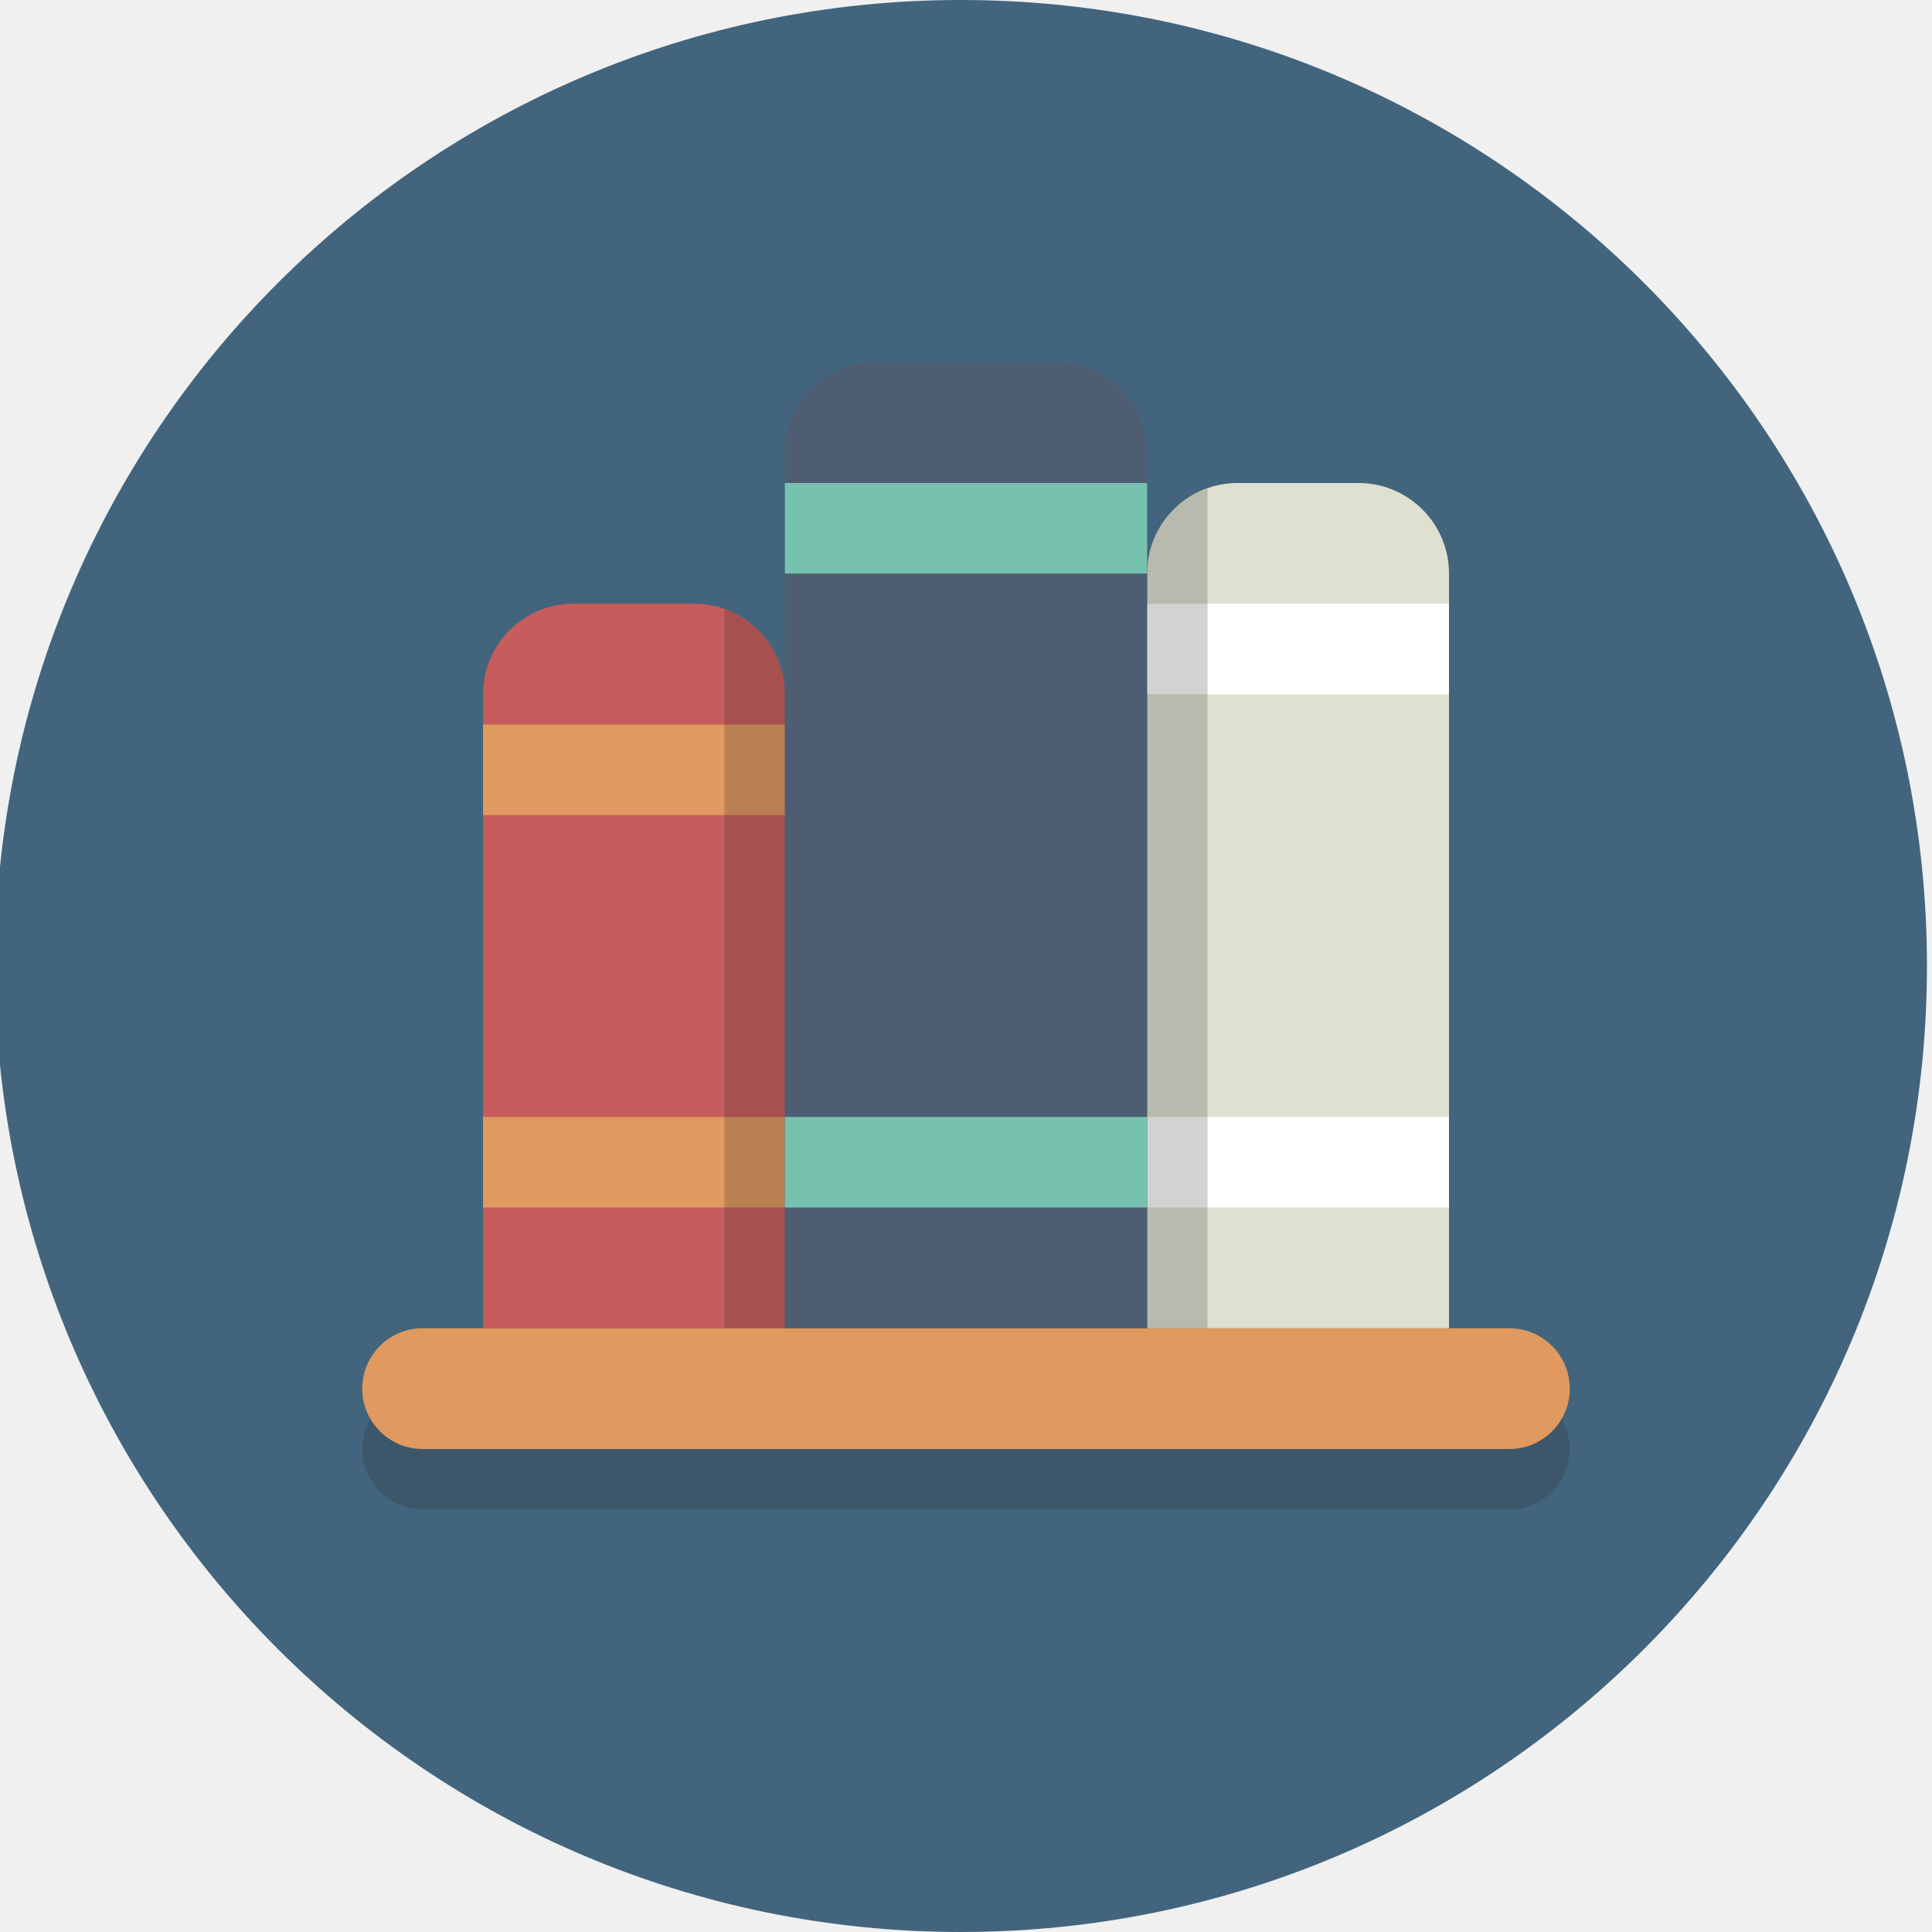
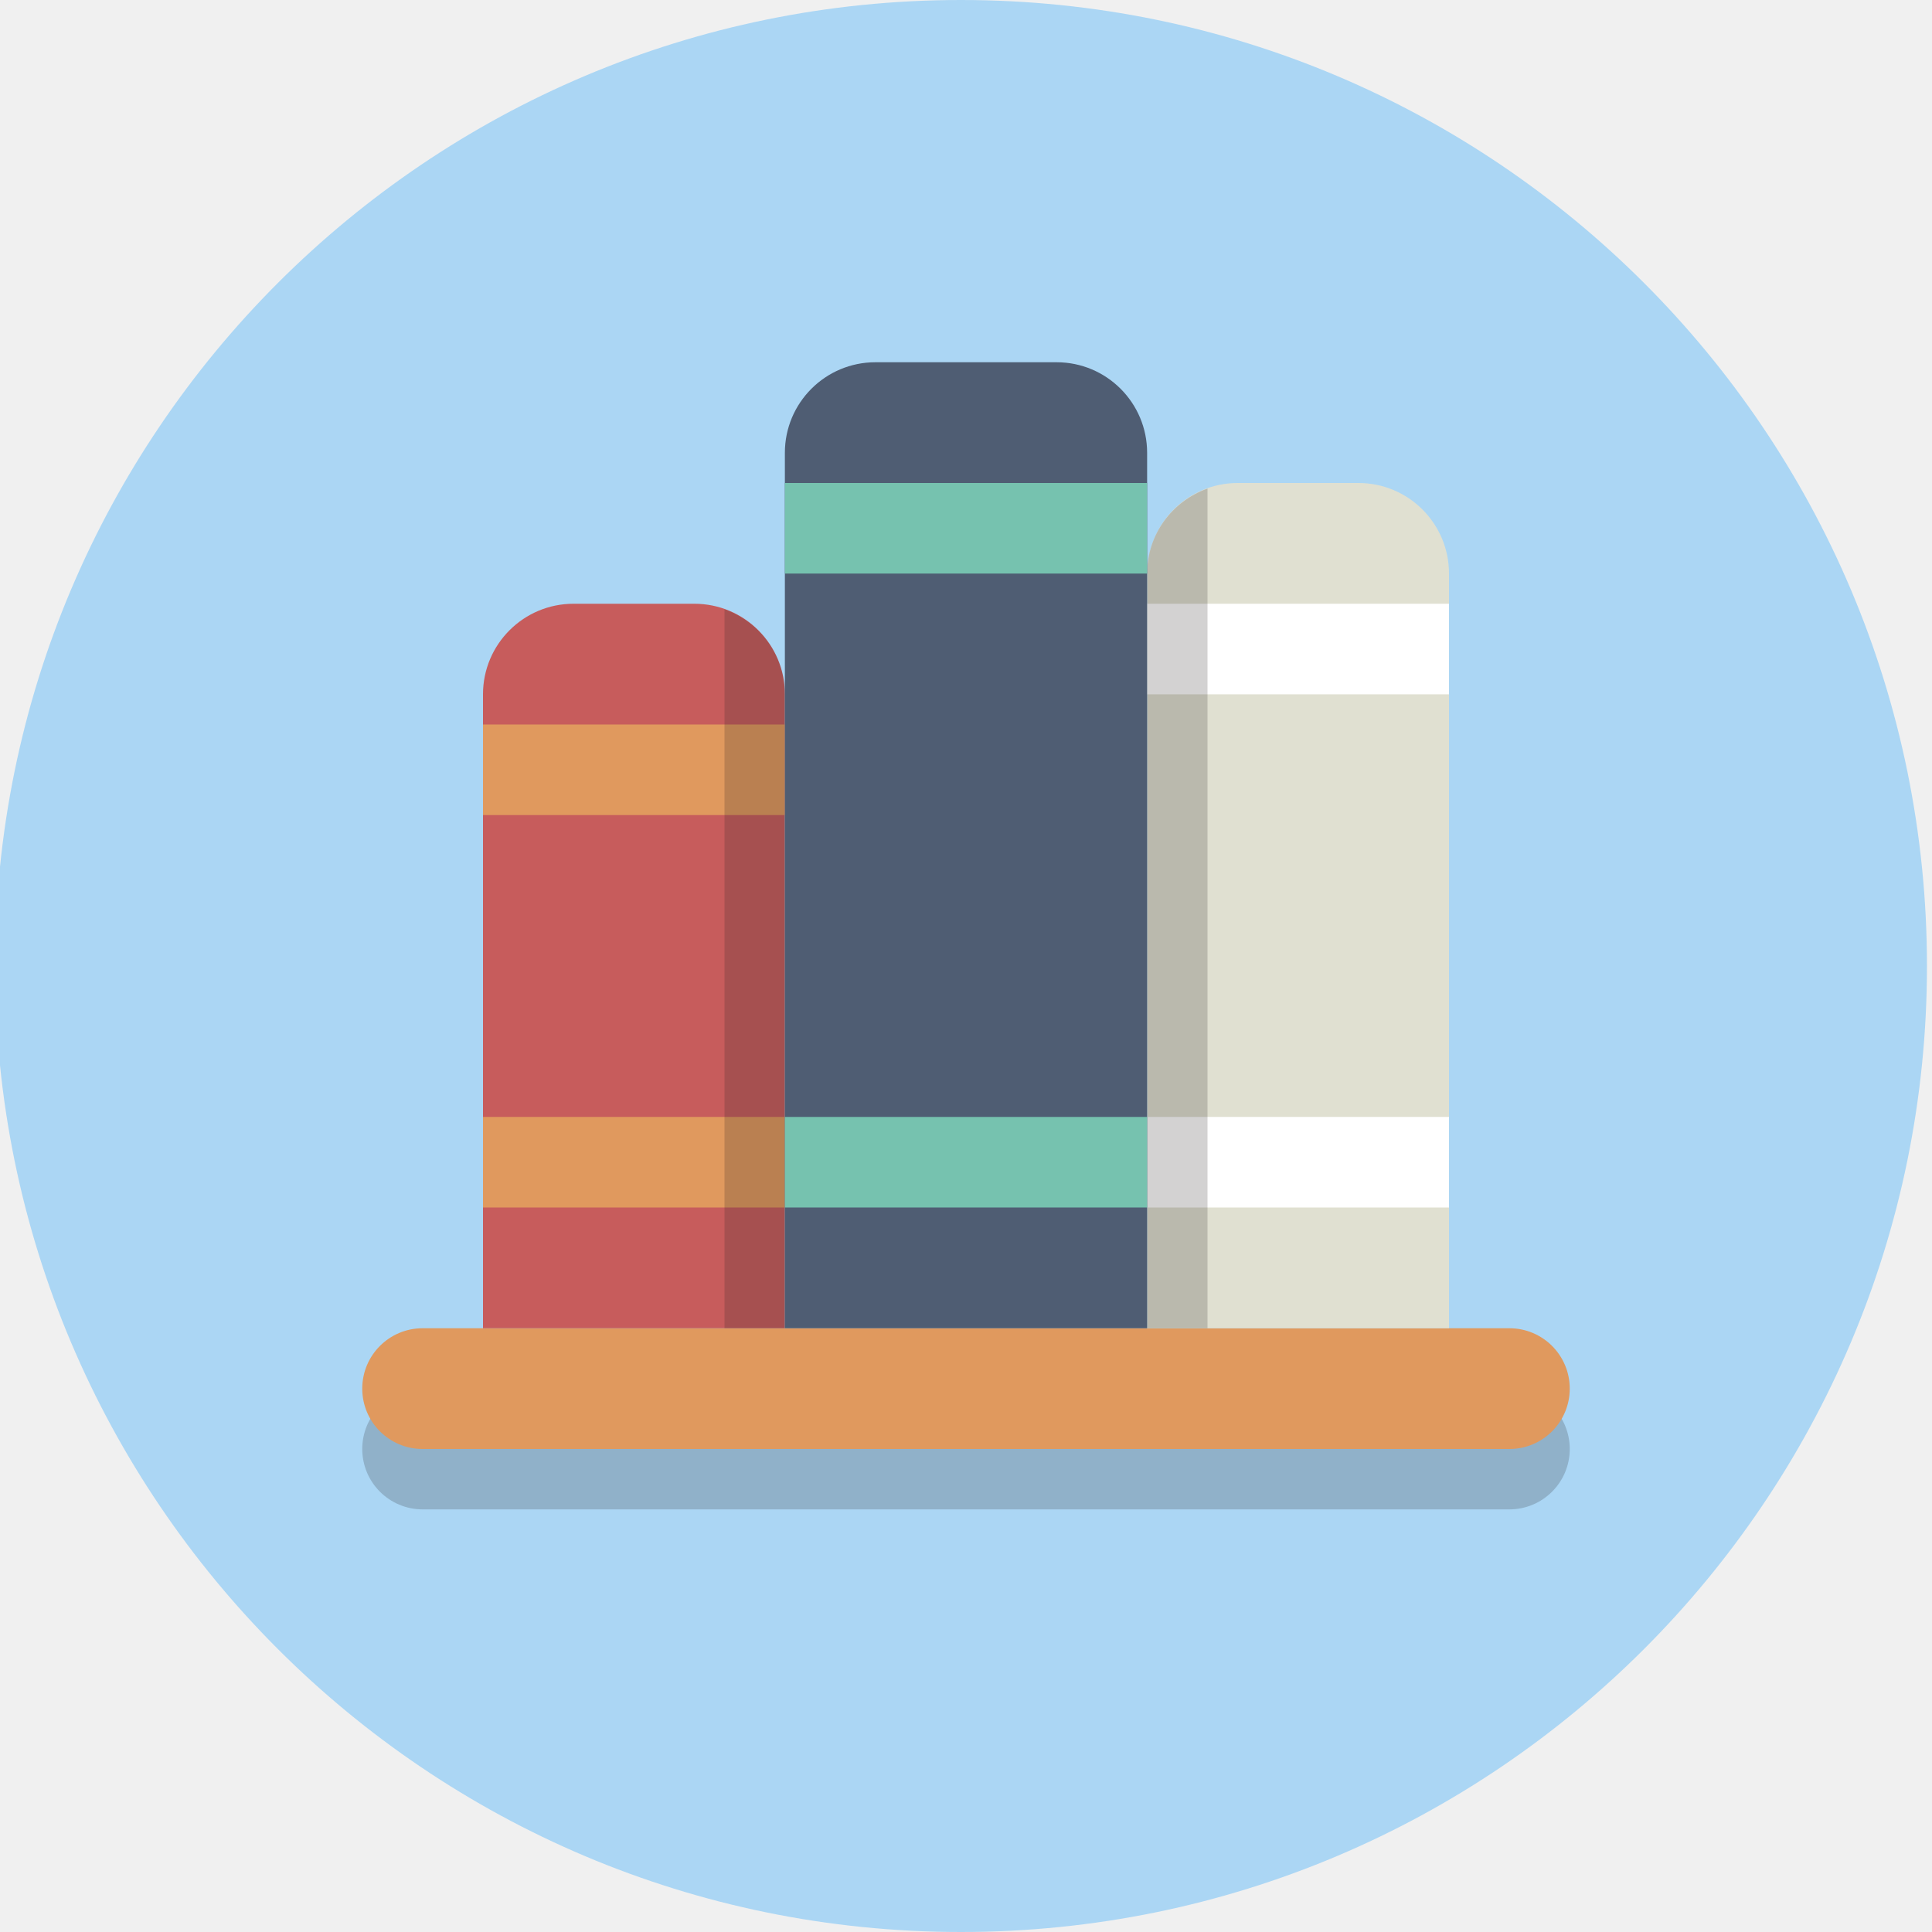
<svg xmlns="http://www.w3.org/2000/svg" enable-background="new 0 0 64 64" height="64px" version="1.1" viewBox="0 0 64 64" width="64px" xml:space="preserve">
  <g id="Layer_1">
    <g>
-       <circle cx="31.833" cy="32" fill="#42657d" r="32" />
+       <circle cx="31.833" cy="32" fill="#abd6f4" r="32" />
    </g>
    <g opacity="0.2">
      <path d="M52,48c0,1.105-0.895,2-2,2H14c-1.105,0-2-0.895-2-2l0,0c0-1.105,0.895-2,2-2h36    C51.105,46,52,46.895,52,48L52,48z" fill="#231F20" />
    </g>
    <g>
      <path d="M52,46c0,1.105-0.895,2-2,2H14c-1.105,0-2-0.895-2-2l0,0c0-1.105,0.895-2,2-2h36    C51.105,44,52,44.895,52,46L52,46z" fill="#E0995E" />
    </g>
    <g>
      <path d="M23,20h-4c-1.657,0-3,1.343-3,3v17v1v3h3h4h3v-3v-1V23C26,21.343,24.657,20,23,20z" fill="#C75C5C" />
    </g>
    <g>
      <path d="M45,16h-4c-1.657,0-3,1.343-3,3v21v1v3h3h4h3v-3v-1V19C48,17.343,46.657,16,45,16z" fill="#E0E0D1" />
    </g>
    <g>
      <rect fill="#E0995E" height="3" width="10" x="16" y="24" />
    </g>
    <g>
      <rect fill="#E0995E" height="3" width="10" x="16" y="37" />
    </g>
    <g>
      <rect fill="#FFFFFF" height="3" width="10" x="38" y="37" />
    </g>
    <g>
      <rect fill="#FFFFFF" height="3" width="10" x="38" y="20" />
    </g>
    <g>
      <g opacity="0.2">
        <path d="M40,40V16.184c-1.163,0.413-2,1.512-2,2.816v21v1v3h2v-3V40z" fill="#231F20" />
      </g>
      <g opacity="0.2">
        <path d="M26,40V23c0-1.304-0.837-2.403-2-2.816V40v1v3h2v-3V40z" fill="#231F20" />
      </g>
    </g>
    <g>
      <path d="M35,12h-6c-1.657,0-3,1.343-3,3v25v1v3h3h6h3v-3v-1V15C38,13.343,36.657,12,35,12z" fill="#4F5D73" />
    </g>
    <g>
      <rect fill="#76C2AF" height="3" width="12" x="26" y="16" />
    </g>
    <g>
      <rect fill="#76C2AF" height="3" width="12" x="26" y="37" />
    </g>
  </g>
  <g id="Layer_2" />
</svg>
